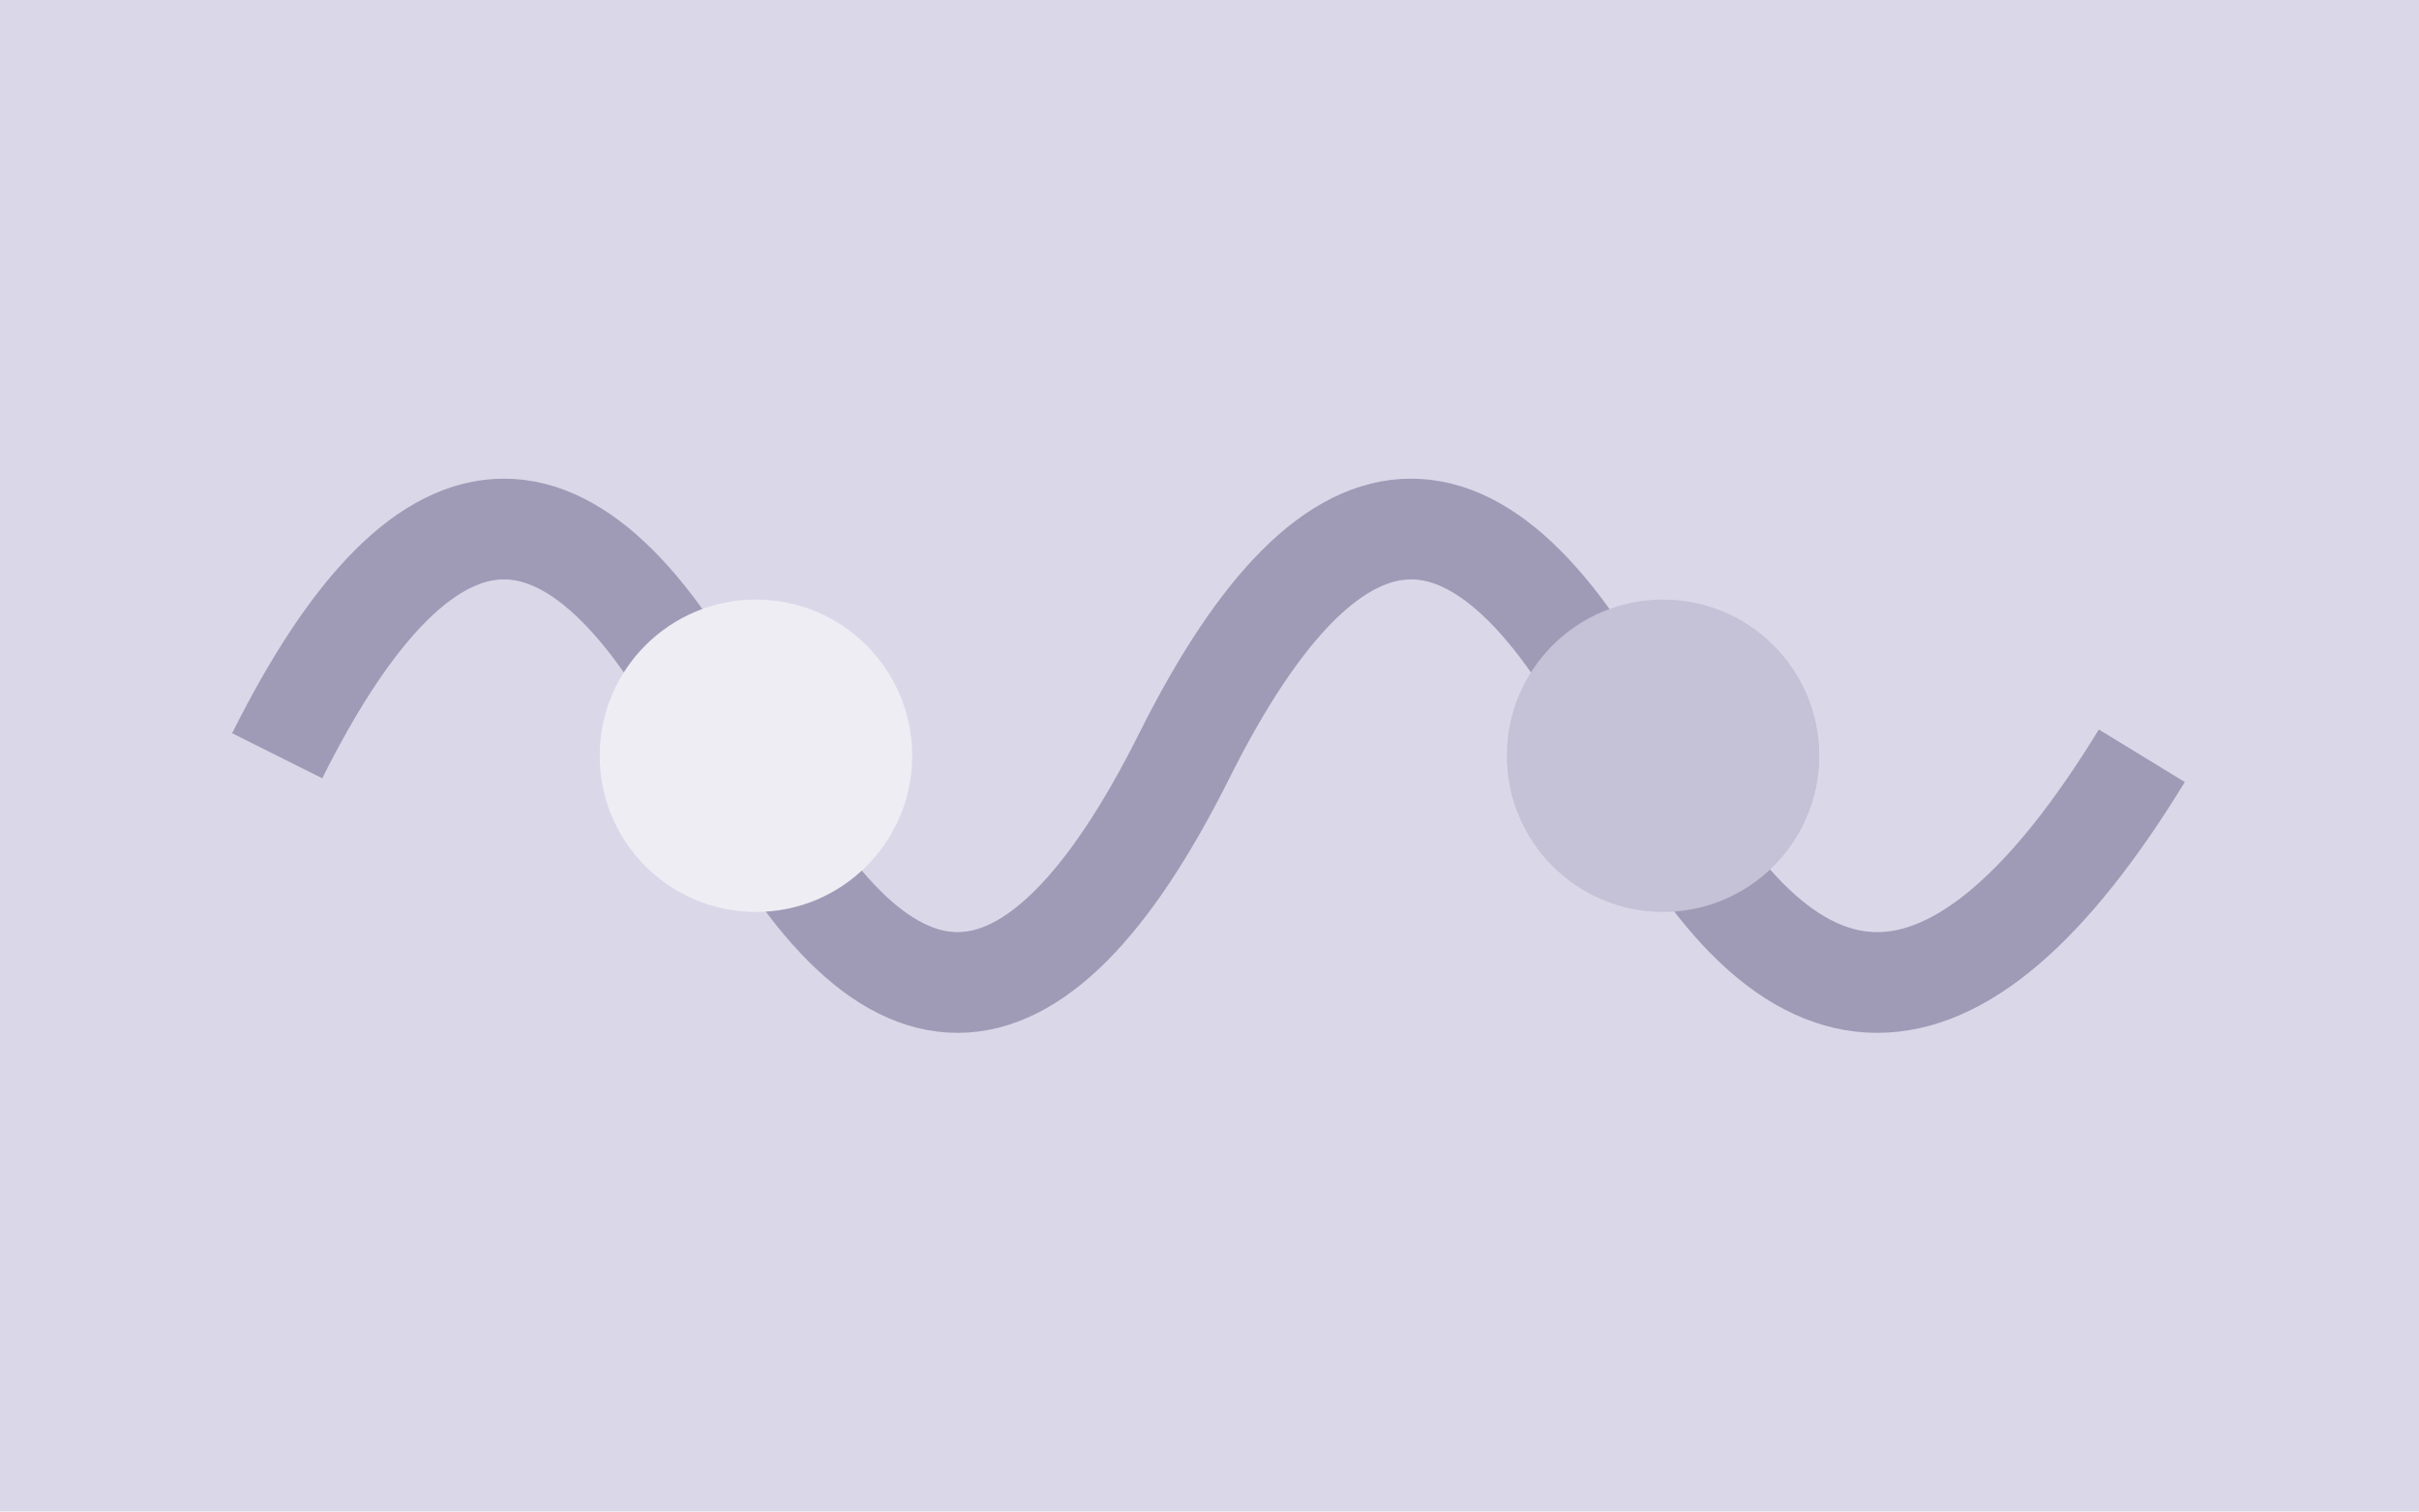
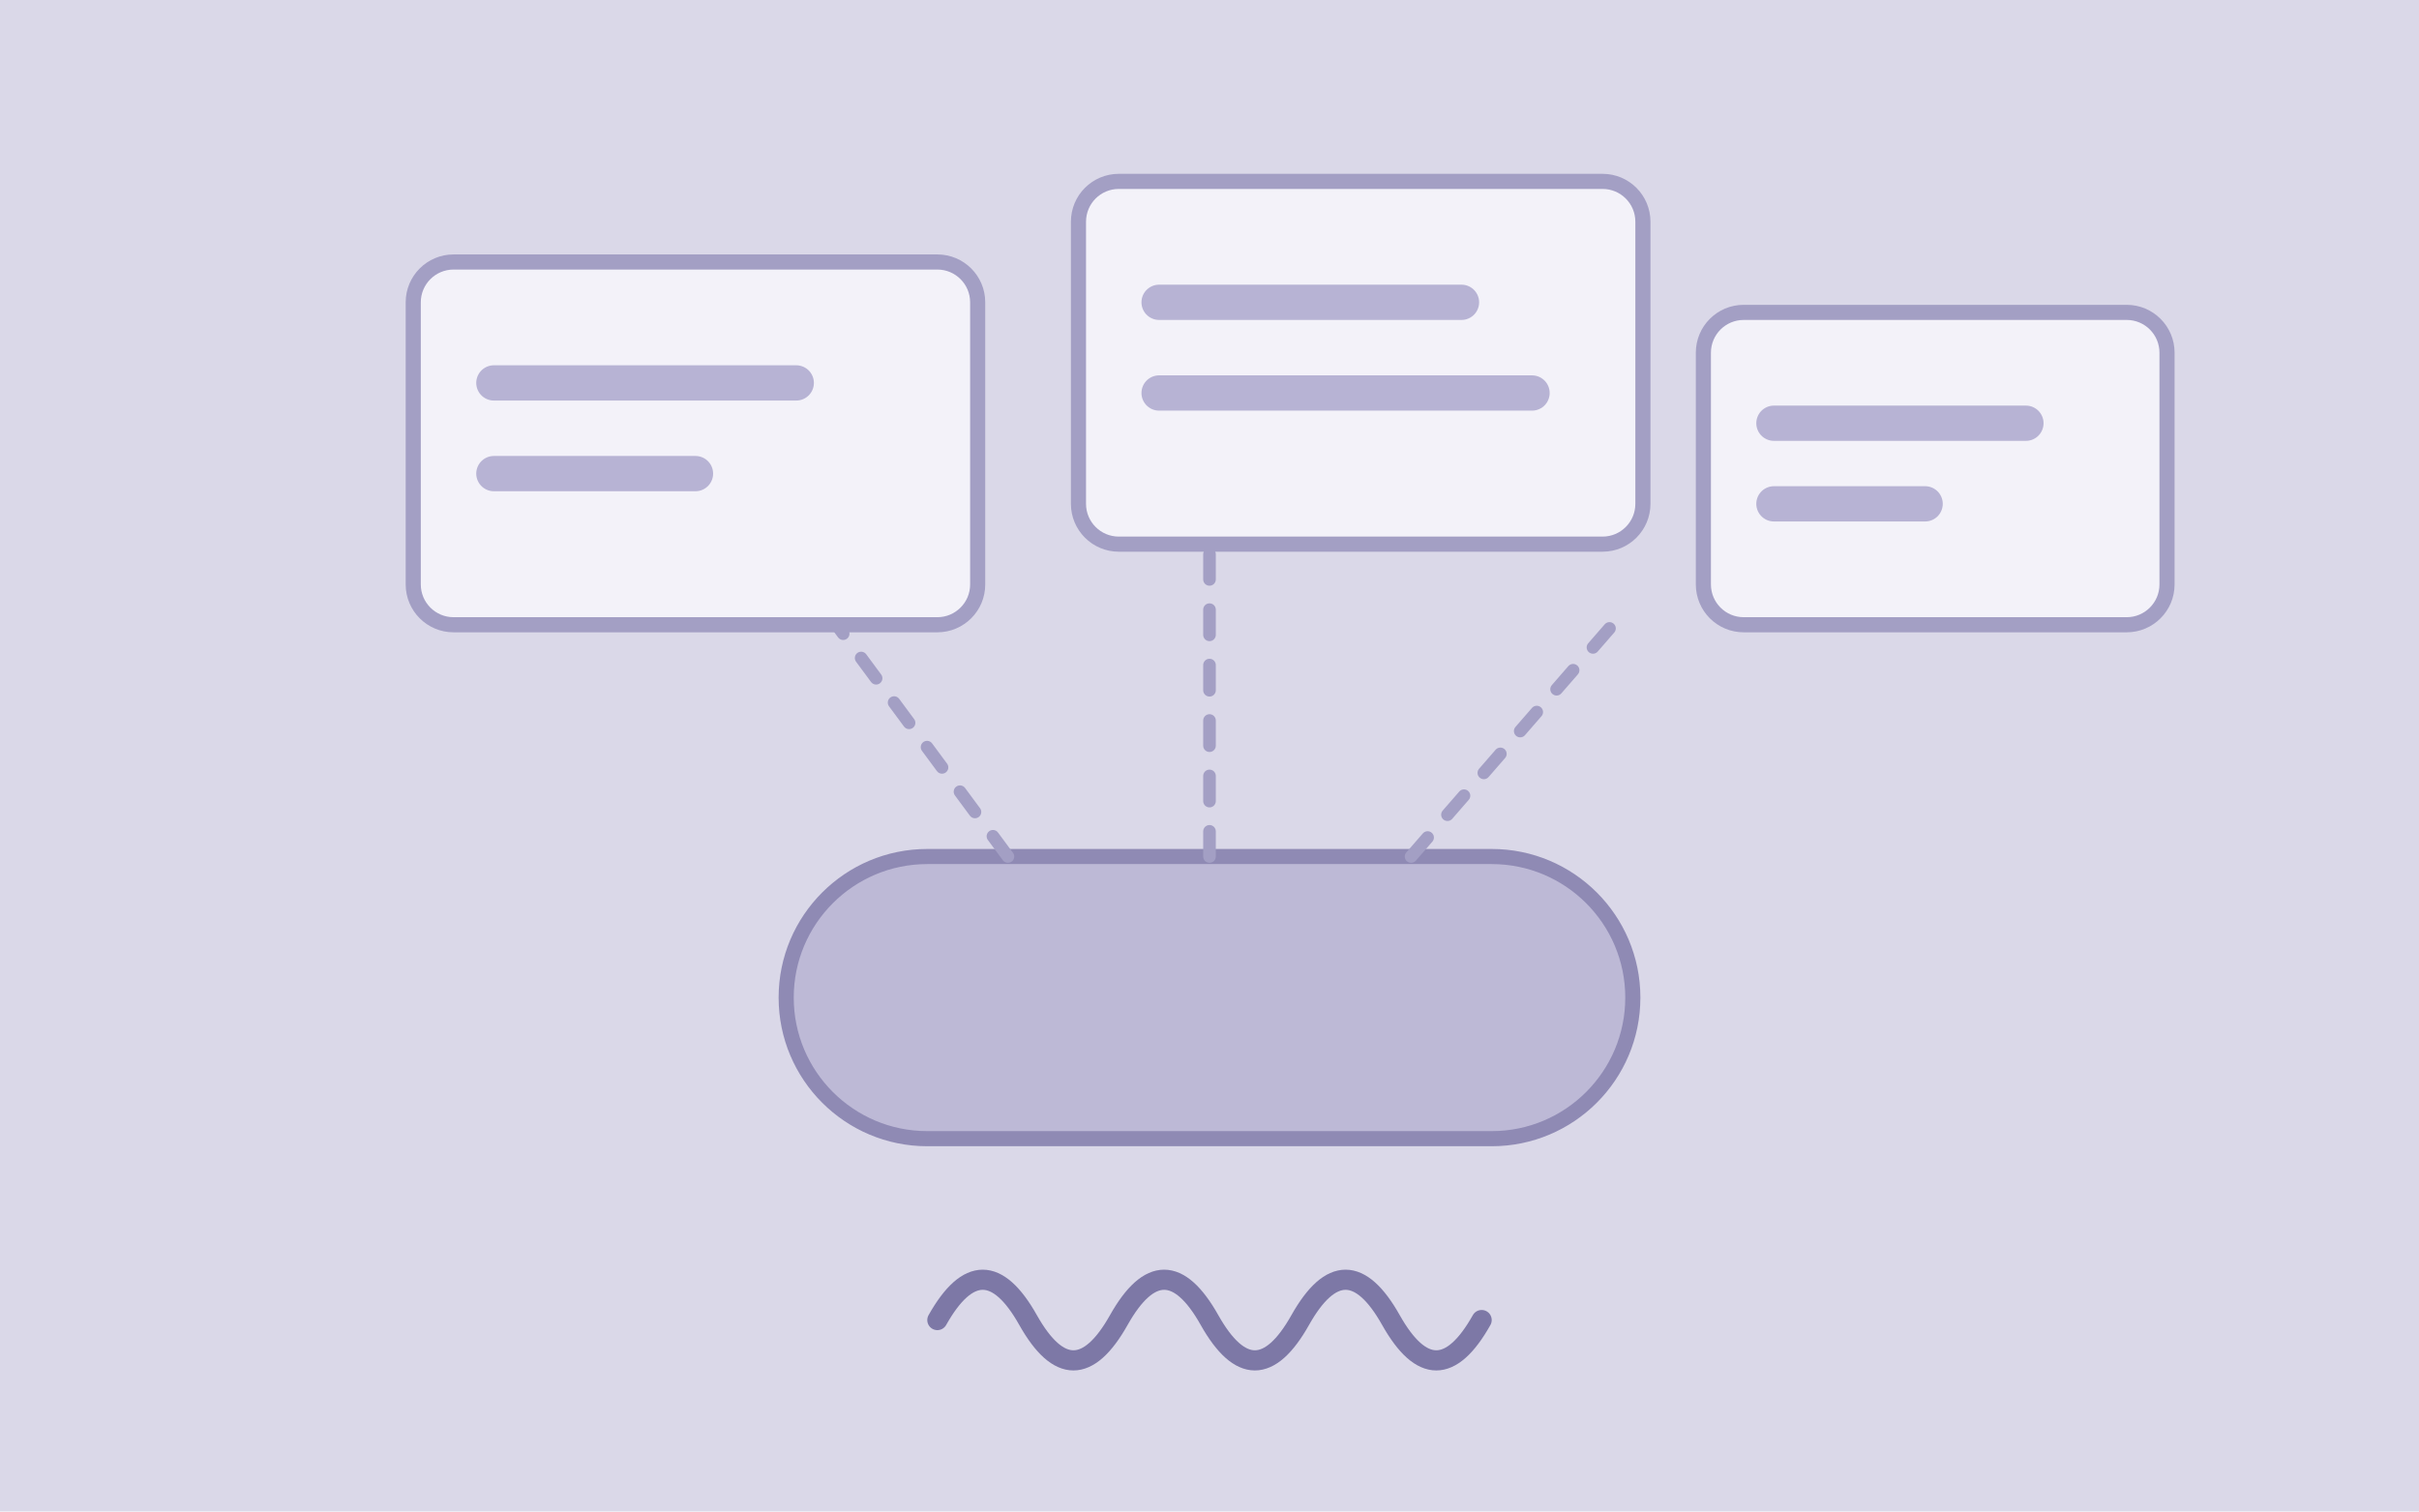
- <svg xmlns="http://www.w3.org/2000/svg" viewBox="0 0 480 300">
+ <svg xmlns="http://www.w3.org/2000/svg" viewBox="0 0 480 300" fill="none" stroke-linecap="round" stroke-linejoin="round">
  <rect width="480" height="300" fill="#dad8e8" />
-   <path d="M55 150q45-90 90 0t90 0 90 0 100 0" fill="none" stroke="#9f9bb7" stroke-width="20" />
-   <circle cx="150" cy="150" r="31" fill="#efedf4" />
-   <circle cx="330" cy="150" r="31" fill="#c5c1d6" />
+   <rect x="82" y="52" width="112" height="72" rx="8" fill="#f3f2f9" stroke="#a39fc4" stroke-width="3" />
+   <path d="M98 76h60M98 94h40" stroke="#b7b3d4" stroke-width="7" />
+   <rect x="214" y="36" width="112" height="72" rx="8" fill="#f3f2f9" stroke="#a39fc4" stroke-width="3" />
+   <path d="M230 60h60M230 78h74" stroke="#b7b3d4" stroke-width="7" />
+   <rect x="338" y="62" width="92" height="62" rx="8" fill="#f3f2f9" stroke="#a39fc4" stroke-width="3" />
+   <path d="M352 84h50M352 100h30" stroke="#b7b3d4" stroke-width="7" />
+   <rect x="156" y="170" width="168" height="56" rx="28" fill="#bdb9d6" stroke="#8f8ab4" stroke-width="3" />
+   <path d="M200 170l-34-46M240 170V108M280 170l40-46" stroke="#a39fc4" stroke-width="2.5" stroke-dasharray="5 6" />
+   <path d="M186 262q9-16 18 0t18 0 18 0 18 0 18 0 18 0" stroke="#7d78a6" stroke-width="4" />
</svg>
